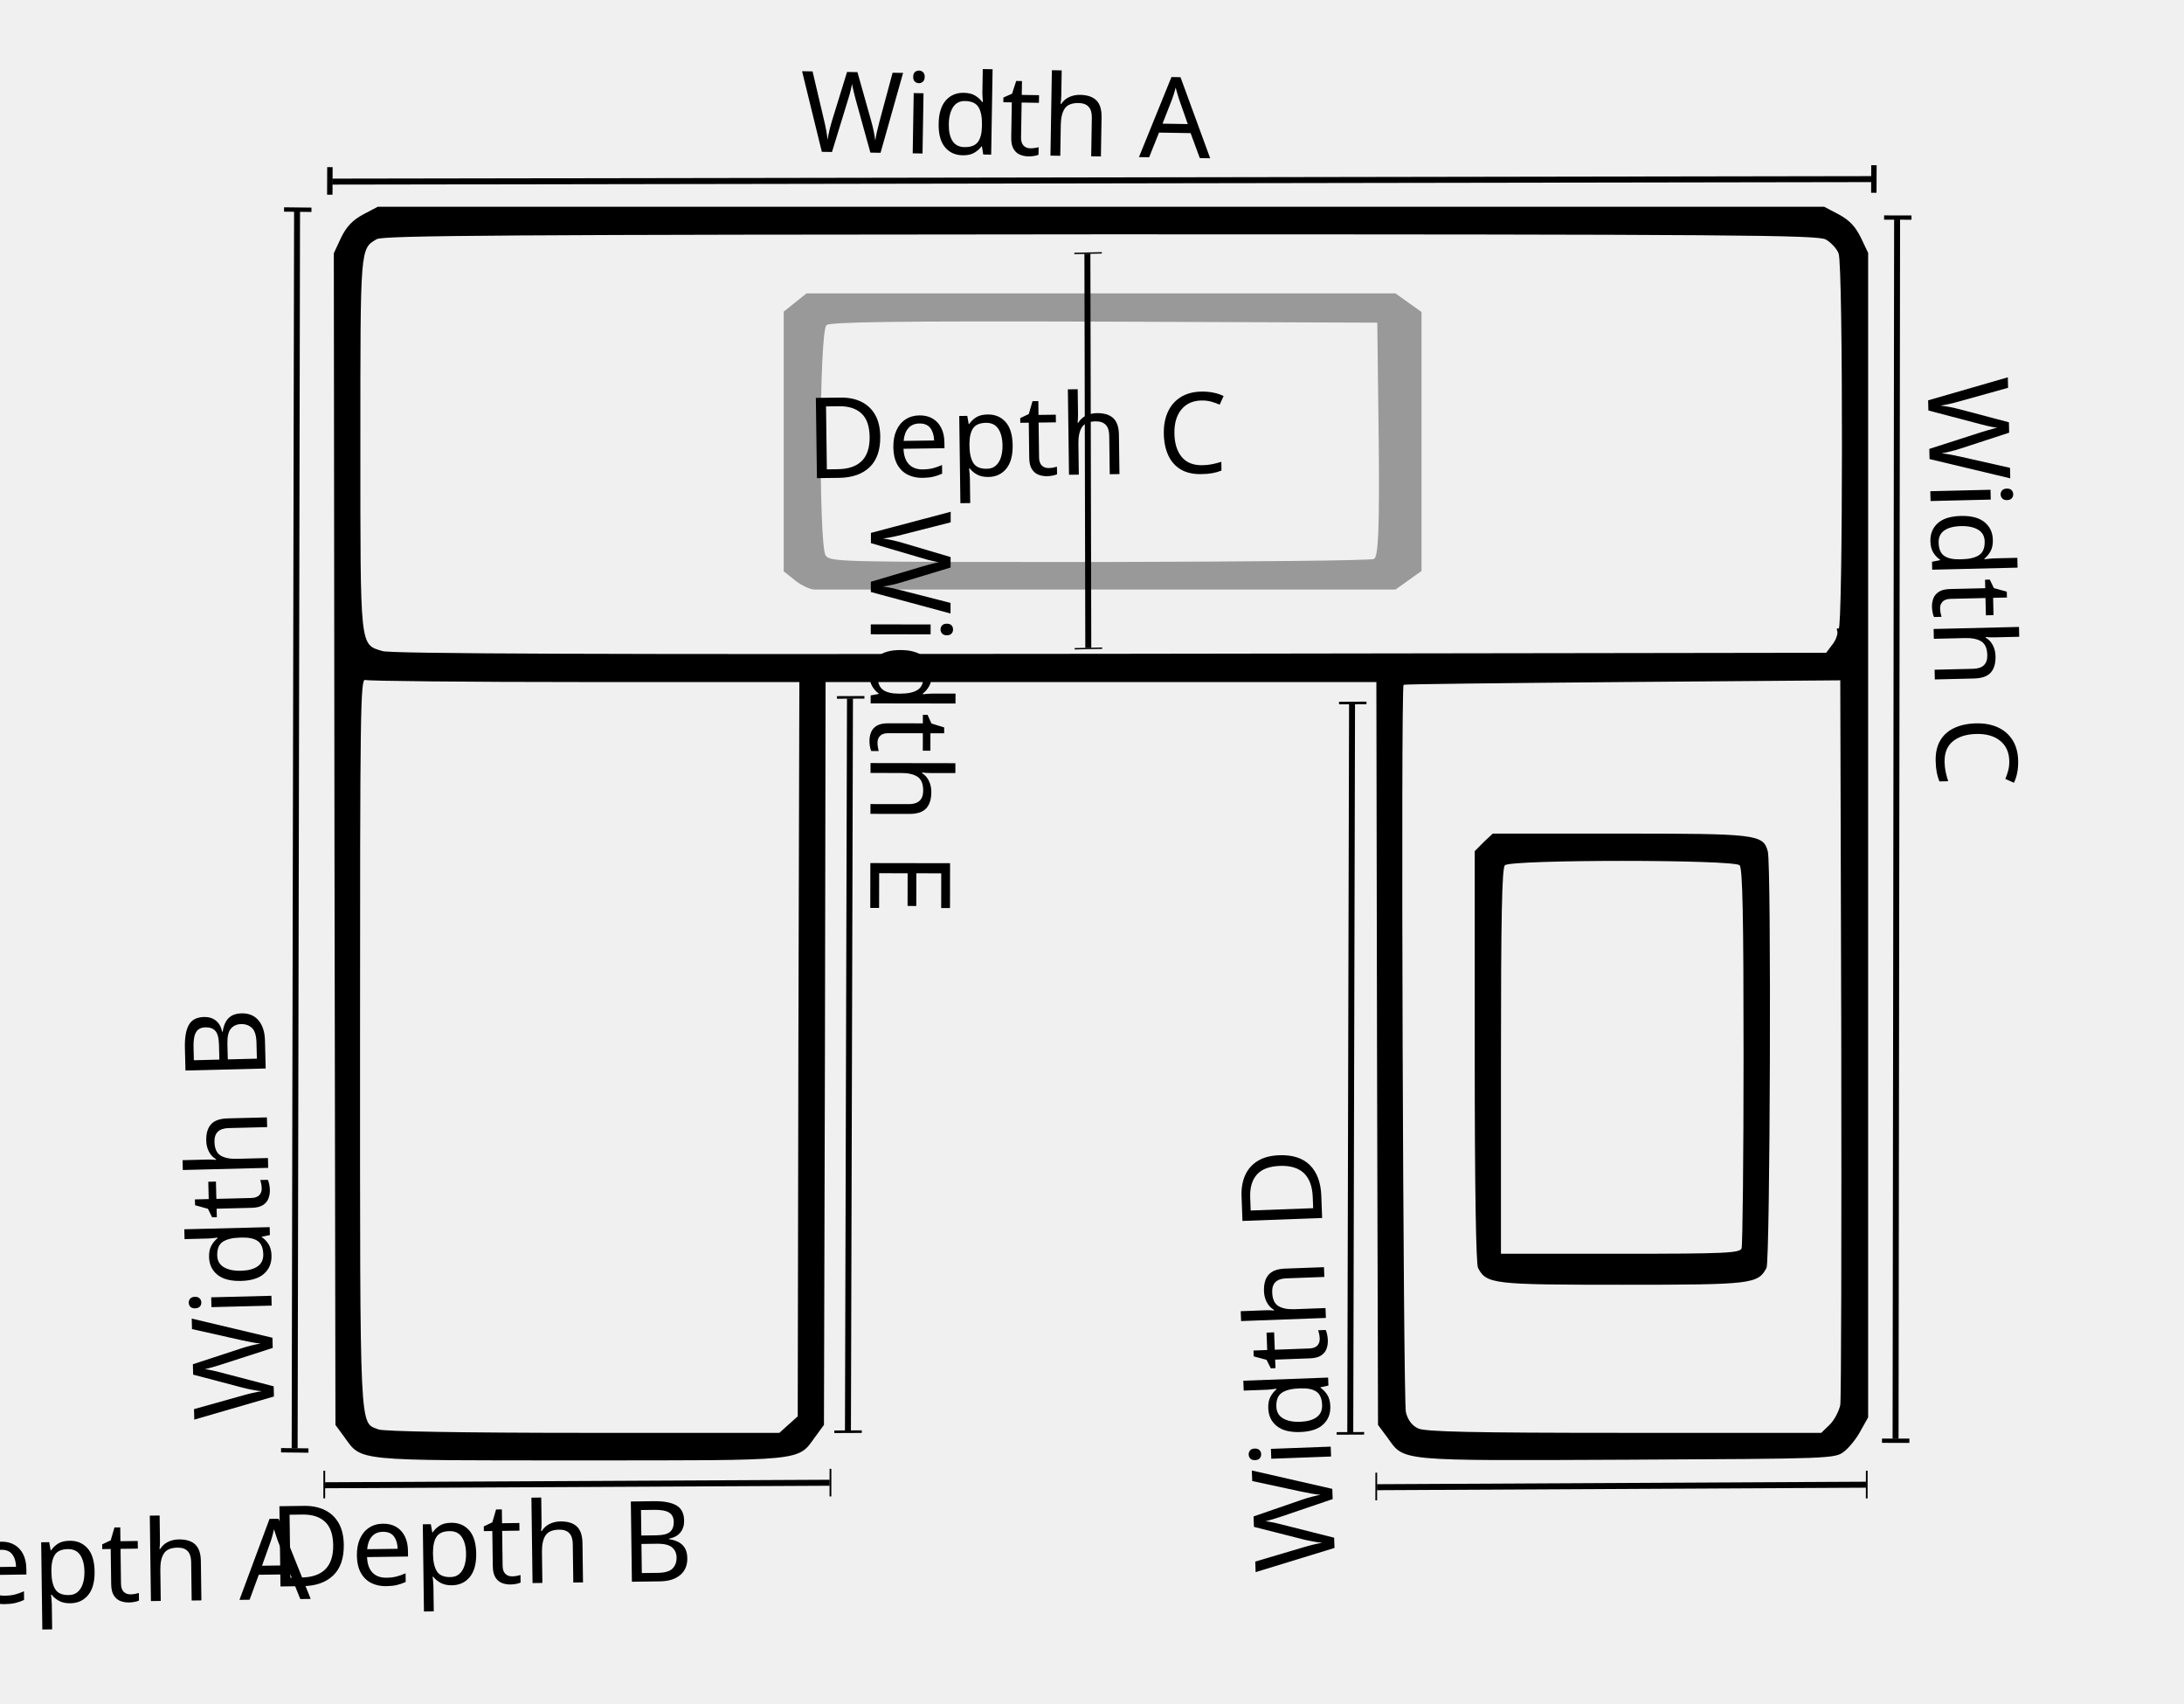
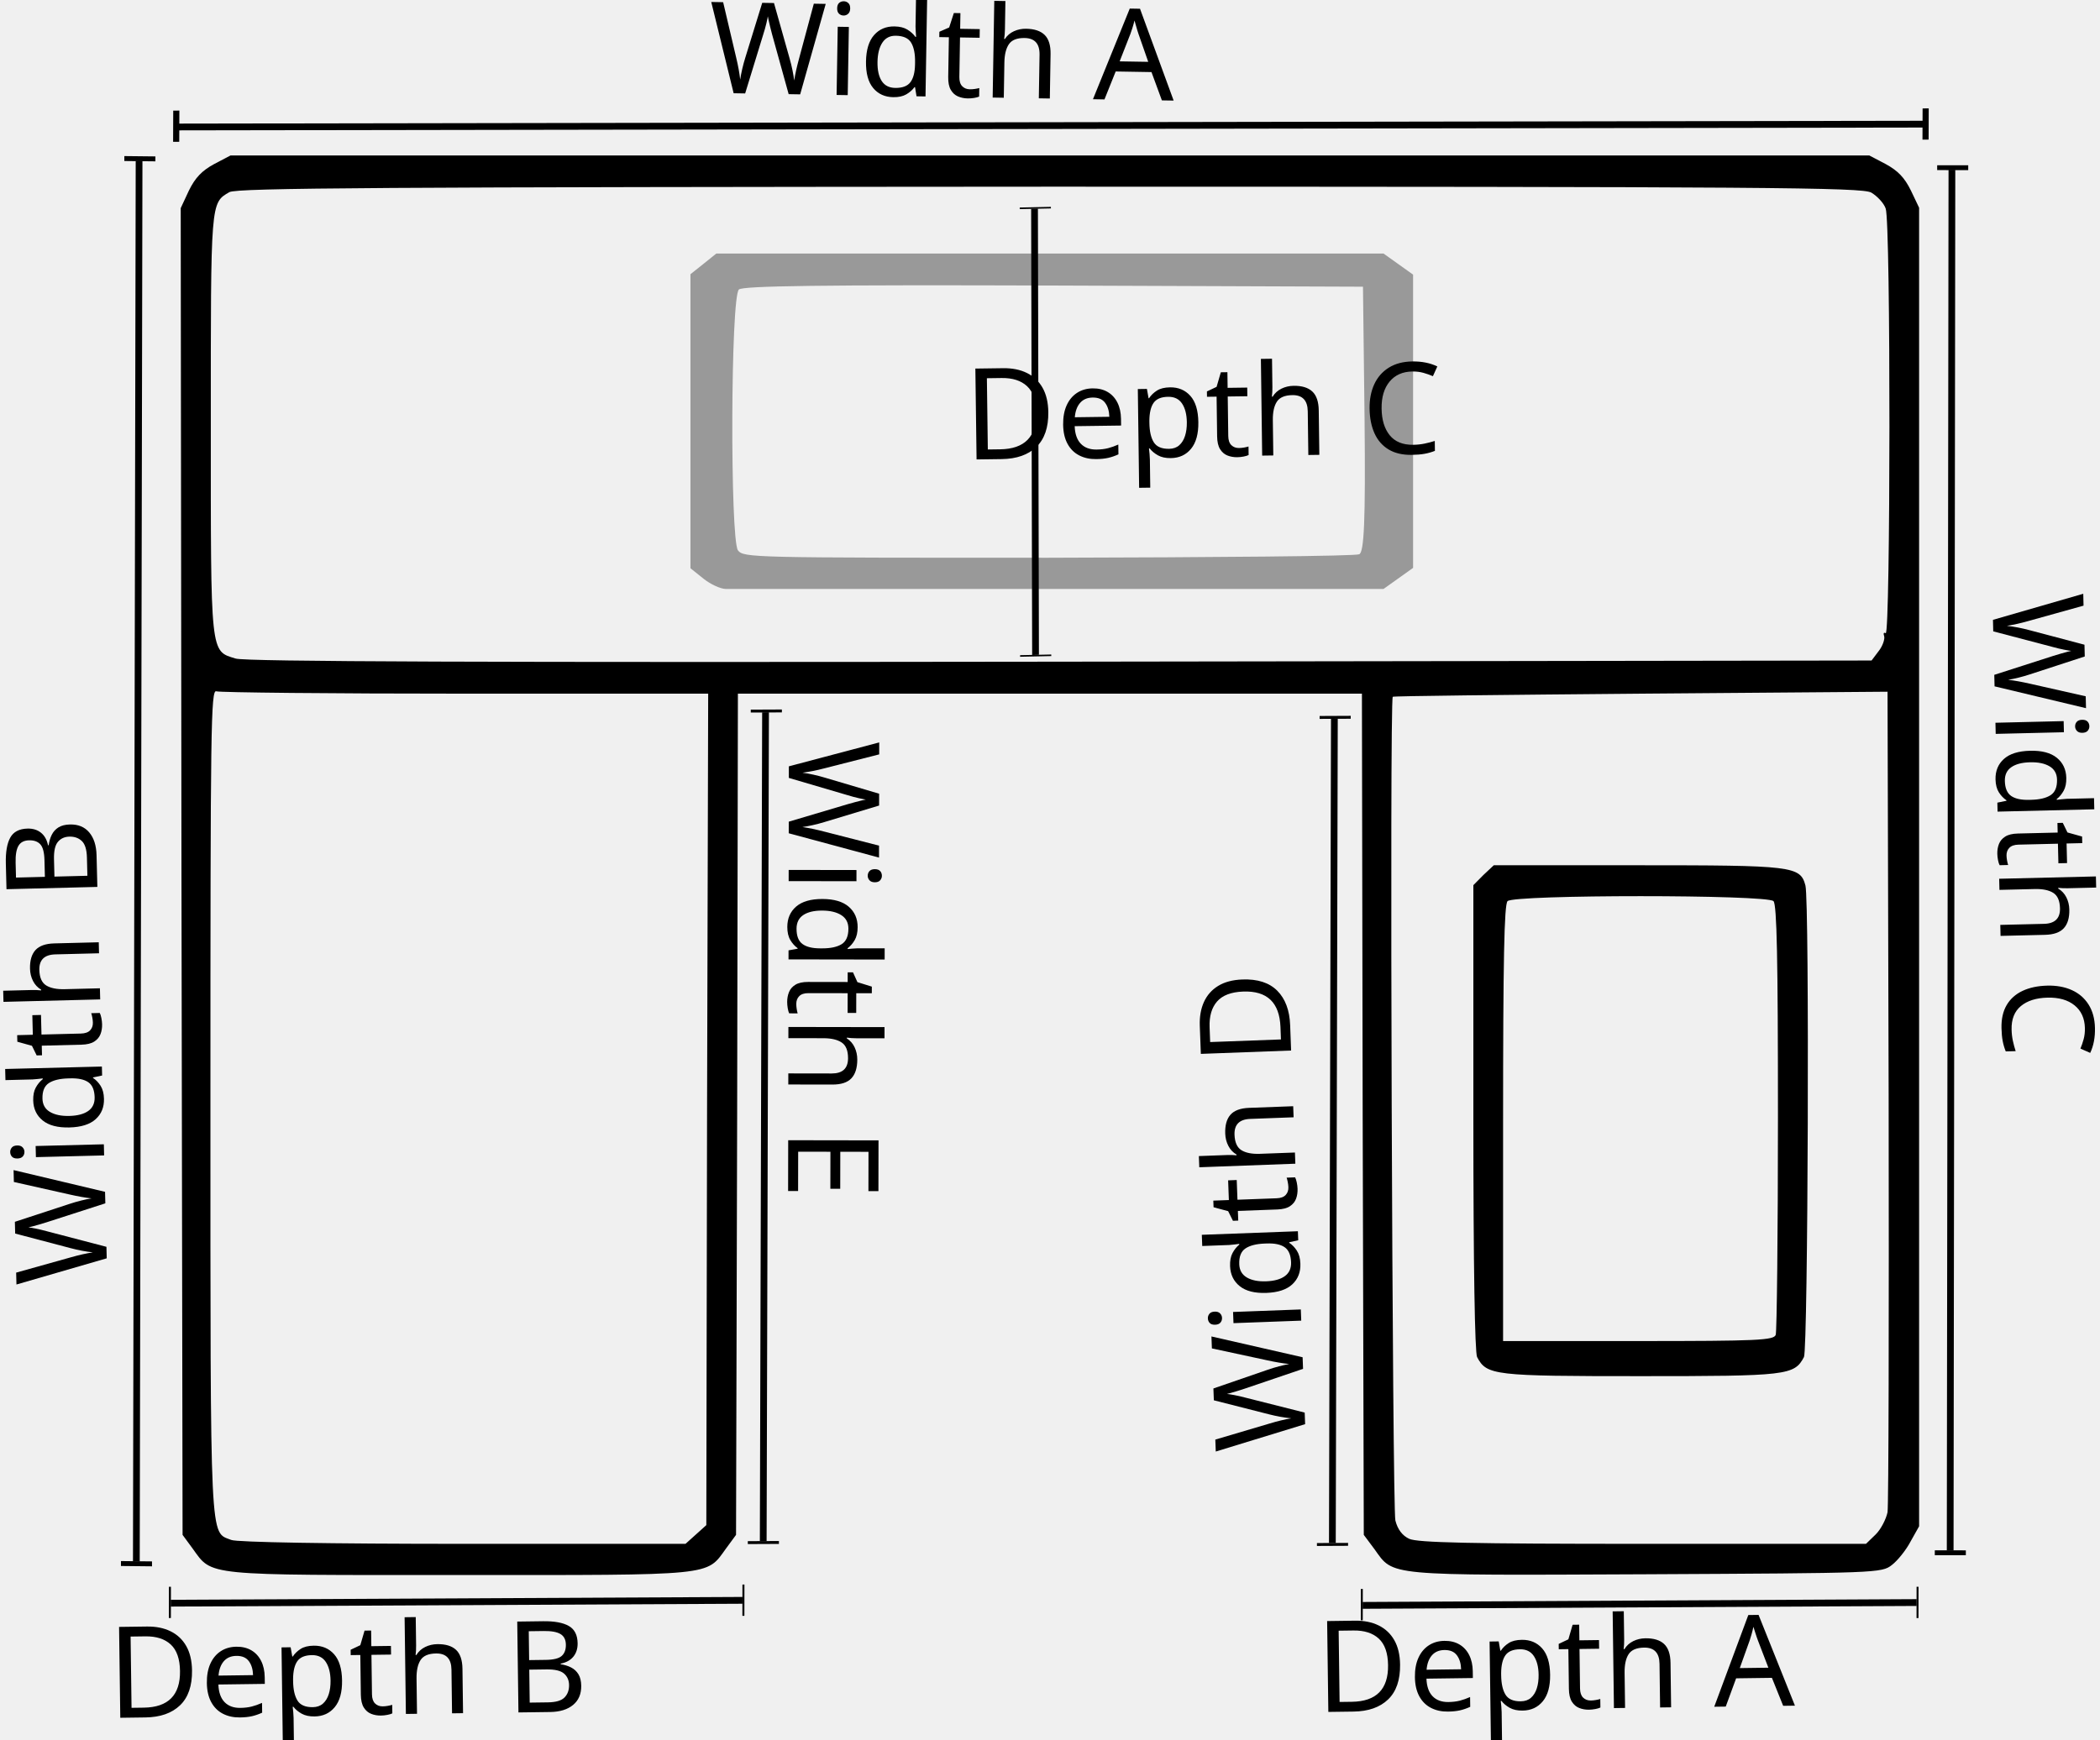
- <svg xmlns="http://www.w3.org/2000/svg" version="1.0" width="468pt" height="365pt" viewBox="0 0 468 365" preserveAspectRatio="xMidYMid meet" id="svg12">
+ <svg xmlns="http://www.w3.org/2000/svg" version="1.0" width="397.178pt" height="329.131pt" viewBox="0 0 397.178 329.131" preserveAspectRatio="xMidYMid" id="svg12">
  <defs id="defs12" />
-   <g transform="matrix(0.08481417,0,0,-0.08601946,36.85096,342.9253)" fill="#000000" stroke="none" id="g12">
+   <g transform="matrix(0.08481417,0,0,-0.08601946,-0.5001615,328.0429)" fill="#000000" stroke="none" id="g12">
    <path d="m 483.449,3452.775 c -27.335,-14.581 -42.244,-30.02 -56.326,-58.325 l -18.223,-38.597 1.657,-1458.971 2.485,-1458.971 22.365,-30.02 c 44.729,-60.898 21.536,-58.325 594.733,-58.325 573.197,0 550.004,-2.573 594.733,58.325 l 22.364,30.02 2.485,925.473 1.657,924.615 h 695.788 695.788 l 1.657,-924.615 2.485,-925.473 24.021,-31.735 c 43.073,-59.182 21.536,-57.467 604.673,-54.894 518.528,2.573 525.983,2.573 549.176,20.585 12.425,9.435 31.476,32.593 41.416,51.463 l 19.051,33.451 v 1449.536 1450.394 l -18.223,37.739 c -14.081,28.305 -28.991,43.743 -56.326,58.325 l -36.446,18.87 H 2347.167 519.895 Z m 3695.132,-62.613 c 13.253,-7.719 28.163,-23.158 32.304,-35.166 11.596,-30.02 10.768,-940.912 0,-934.05 -4.142,2.573 -5.798,0 -3.313,-6.862 1.657,-6.004 -3.313,-21.443 -12.425,-32.593 l -15.738,-20.585 -1809.049,-2.573 c -1278.925,-1.716 -1817.332,0 -1838.869,6.862 -57.154,17.154 -55.497,4.288 -55.497,515.486 0,490.612 -0.828,486.324 41.416,510.34 16.566,9.435 342.924,11.15 1828.1,12.008 1616.051,0 1810.706,-1.715 1833.07,-12.866 z M 1043.393,2288 h 541.721 l -2.485,-914.323 -1.657,-914.323 -23.193,-20.585 -23.193,-20.585 h -496.163 c -295.71,0 -504.446,3.431 -516.871,8.577 -48.043,18.87 -46.386,-24.016 -46.386,965.786 0,822.548 0.828,905.746 13.253,900.6 7.455,-2.573 256.779,-5.146 554.974,-5.146 z M 4215.027,487.659 c -3.313,-15.439 -14.91,-37.739 -26.506,-48.89 l -21.536,-20.585 h -497.82 c -381.855,0 -503.618,2.573 -521.013,11.15 -14.91,6.862 -25.678,20.585 -30.648,40.313 -6.627,25.731 -13.253,1805.488 -5.798,1811.492 0.828,1.715 249.324,4.289 552.489,6.862 l 550.832,4.288 2.485,-887.734 c 0.828,-488.039 0,-900.6 -2.485,-916.896 z" id="path1" style="stroke-width:0.843" />
    <path d="m 1575,3233.64 -29.406,-23.158 v -323.358 -323.358 l 29.406,-23.158 c 15.291,-12.008 37.639,-22.301 49.401,-22.301 11.762,0 346.987,0 744.551,0 h 722.203 l 32.934,23.158 32.934,23.158 v 322.5 322.5 l -32.934,23.158 -32.934,23.158 H 2346.604 1603.229 Z m 1473.812,-341.37 c 2.352,-225.579 -1.176,-292.481 -11.762,-297.627 -8.233,-4.289 -319.934,-6.862 -693.974,-7.719 -662.216,0 -678.683,0 -691.621,16.297 -17.643,25.732 -16.467,560.087 2.353,573.811 10.586,7.719 177.61,10.293 703.383,8.577 l 688.093,-2.573 z" id="path2" style="opacity:0.363;stroke-width:1.004" />
    <path d="m 3313.816,1889.163 -22.365,-22.3 v -510.34 c 0,-333.651 3.313,-516.344 8.283,-527.494 21.536,-40.313 37.274,-42.028 364.461,-42.028 327.186,0 342.924,1.715 364.46,42.028 9.111,18.012 12.425,1001.81 3.313,1036.976 -11.597,42.886 -27.335,44.601 -373.572,44.601 h -321.388 z m 646.917,-57.467 c 7.455,-7.719 9.94,-125.226 9.94,-475.173 0,-255.599 -2.485,-470.885 -4.97,-478.604 -4.141,-12.008 -38.931,-13.723 -306.478,-13.723 h -301.508 v 478.604 c 0,361.098 2.485,481.178 9.94,488.897 14.081,14.581 578.995,14.581 593.077,0 z" id="path3" style="stroke-width:0.843" />
    <text xml:space="preserve" style="font-style:normal;font-variant:normal;font-weight:normal;font-stretch:normal;font-size:280.982px;font-family:Sans;-inkscape-font-specification:'Sans, Normal';font-variant-ligatures:normal;font-variant-caps:normal;font-variant-numeric:normal;font-variant-east-asian:normal;text-align:center;writing-mode:lr-tb;direction:ltr;text-anchor:middle;fill:#000000;fill-opacity:0.163;stroke-width:8.455;paint-order:stroke fill markers" x="2898.897" y="-2784.814" id="label_depth_c" transform="matrix(1.003796,0.01327038,0.01337367,-0.996042,0,0)">
-       <tspan id="tspan1-7" style="font-style:normal;font-variant:normal;font-weight:normal;font-stretch:normal;font-size:280.982px;font-family:Sans;-inkscape-font-specification:'Sans, Normal';font-variant-ligatures:normal;font-variant-caps:normal;font-variant-numeric:normal;font-variant-east-asian:normal;text-align:center;text-anchor:middle;fill:#000000;fill-opacity:1;stroke-width:8.455" x="2346.88" y="-2784.814">Depth C</tspan>
+       <tspan id="tspan1-7" style="font-style:normal;font-variant:normal;font-weight:normal;font-stretch:normal;font-size:280.982px;font-family:Sans;-inkscape-font-specification:'Sans, Normal';font-variant-ligatures:normal;font-variant-caps:normal;font-variant-numeric:normal;font-variant-east-asian:normal;text-align:center;text-anchor:middle;fill:#000000;fill-opacity:1;stroke-width:8.455" x="2898.897" y="-2784.814">Depth C</tspan>
    </text>
-     <text xml:space="preserve" style="font-style:normal;font-variant:normal;font-weight:normal;font-stretch:normal;font-size:280.982px;font-family:Sans;-inkscape-font-specification:'Sans, Normal';font-variant-ligatures:normal;font-variant-caps:normal;font-variant-numeric:normal;font-variant-east-asian:normal;text-align:center;writing-mode:lr-tb;direction:ltr;text-anchor:middle;display:inline;fill:#000000;fill-opacity:0.163;stroke-width:8.455;paint-order:stroke fill markers" x="3664.845" y="1.171" id="label_depth_a" transform="matrix(1.003796,0.01327038,0.01337367,-0.996042,0,0)">
-       <tspan id="tspan1-7-5" style="font-style:normal;font-variant:normal;font-weight:normal;font-stretch:normal;font-size:280.982px;font-family:Sans;-inkscape-font-specification:'Sans, Normal';font-variant-ligatures:normal;font-variant-caps:normal;font-variant-numeric:normal;font-variant-east-asian:normal;text-align:center;text-anchor:middle;fill:#000000;fill-opacity:1;stroke-width:8.455" x="0" y="0">Depth A</tspan>
+     <text xml:space="preserve" style="font-style:normal;font-variant:normal;font-weight:normal;font-stretch:normal;font-size:280.982px;font-family:Sans;-inkscape-font-specification:'Sans, Normal';font-variant-ligatures:normal;font-variant-caps:normal;font-variant-numeric:normal;font-variant-east-asian:normal;text-align:center;writing-mode:lr-tb;direction:ltr;text-anchor:middle;display:inline;fill:#000000;fill-opacity:0.163;stroke-width:8.455;paint-order:stroke fill markers" x="3644.373" y="-9.342" id="label_depth_a" transform="matrix(1.003796,0.01327038,0.01337367,-0.996042,0,0)">
+       <tspan id="tspan1-7-5" style="font-style:normal;font-variant:normal;font-weight:normal;font-stretch:normal;font-size:280.982px;font-family:Sans;-inkscape-font-specification:'Sans, Normal';font-variant-ligatures:normal;font-variant-caps:normal;font-variant-numeric:normal;font-variant-east-asian:normal;text-align:center;text-anchor:middle;fill:#000000;fill-opacity:1;stroke-width:8.455" x="3644.373" y="-9.342">Depth A</tspan>
    </text>
    <text xml:space="preserve" style="font-style:normal;font-variant:normal;font-weight:normal;font-stretch:normal;font-size:280.982px;font-family:Sans;-inkscape-font-specification:'Sans, Normal';font-variant-ligatures:normal;font-variant-caps:normal;font-variant-numeric:normal;font-variant-east-asian:normal;text-align:center;writing-mode:lr-tb;direction:ltr;text-anchor:middle;fill:#000000;fill-opacity:0.163;stroke-width:8.455;paint-order:stroke fill markers" x="1035.546" y="-32.16" id="label_depth_b" transform="matrix(1.003796,0.01327038,0.01337367,-0.996042,0,0)">
      <tspan id="tspan1-7-5-6" style="font-style:normal;font-variant:normal;font-weight:normal;font-stretch:normal;font-size:280.982px;font-family:Sans;-inkscape-font-specification:'Sans, Normal';font-variant-ligatures:normal;font-variant-caps:normal;font-variant-numeric:normal;font-variant-east-asian:normal;text-align:center;text-anchor:middle;fill:#000000;fill-opacity:1;stroke-width:8.455" x="1035.546" y="-32.16">Depth B</tspan>
      <tspan style="font-style:normal;font-variant:normal;font-weight:normal;font-stretch:normal;font-size:280.982px;font-family:Sans;-inkscape-font-specification:'Sans, Normal';font-variant-ligatures:normal;font-variant-caps:normal;font-variant-numeric:normal;font-variant-east-asian:normal;text-align:center;text-anchor:middle;fill:#000000;fill-opacity:1;stroke-width:8.455" x="1035.546" y="319.068" id="tspan1" />
    </text>
    <text xml:space="preserve" style="font-style:normal;font-variant:normal;font-weight:normal;font-stretch:normal;font-size:280.982px;font-family:Sans;-inkscape-font-specification:'Sans, Normal';font-variant-ligatures:normal;font-variant-caps:normal;font-variant-numeric:normal;font-variant-east-asian:normal;text-align:center;writing-mode:lr-tb;direction:ltr;text-anchor:middle;opacity:1;fill:#000000;fill-opacity:1;stroke-width:8.455;paint-order:stroke fill markers" x="-1726.159" y="-4462.574" id="label_width_c" transform="matrix(0.02408726,-0.9895333,-1.009996,-0.02390121,0,0)">
-       <tspan id="tspan2" style="font-style:normal;font-variant:normal;font-weight:normal;font-stretch:normal;font-size:280.982px;font-family:Sans;-inkscape-font-specification:'Sans, Normal';font-variant-ligatures:normal;font-variant-caps:normal;font-variant-numeric:normal;font-variant-east-asian:normal;text-align:center;text-anchor:middle;fill:#000000;fill-opacity:1;stroke-width:8.455" x="-2271.11" y="-4462.574">Width C</tspan>
+       <tspan id="tspan2" style="font-style:normal;font-variant:normal;font-weight:normal;font-stretch:normal;font-size:280.982px;font-family:Sans;-inkscape-font-specification:'Sans, Normal';font-variant-ligatures:normal;font-variant-caps:normal;font-variant-numeric:normal;font-variant-east-asian:normal;text-align:center;text-anchor:middle;fill:#000000;fill-opacity:1;stroke-width:8.455" x="-1726.159" y="-4462.574">Width C</tspan>
    </text>
    <text xml:space="preserve" style="font-style:normal;font-variant:normal;font-weight:normal;font-stretch:normal;font-size:280.982px;font-family:Sans;-inkscape-font-specification:'Sans, Normal';font-variant-ligatures:normal;font-variant-caps:normal;font-variant-numeric:normal;font-variant-east-asian:normal;text-align:center;writing-mode:lr-tb;direction:ltr;text-anchor:middle;opacity:1;fill:#000000;fill-opacity:1;stroke-width:8.455;paint-order:stroke fill markers" x="1695.288" y="267.81" id="label_width_b" transform="matrix(-0.025315,0.9895035,1.009965,0.02511947,0,0)">
-       <tspan id="tspan3" style="font-style:normal;font-variant:normal;font-weight:normal;font-stretch:normal;font-size:280.982px;font-family:Sans;-inkscape-font-specification:'Sans, Normal';font-variant-ligatures:normal;font-variant-caps:normal;font-variant-numeric:normal;font-variant-east-asian:normal;text-align:center;text-anchor:middle;fill:#000000;fill-opacity:1;stroke-width:8.455" x="1152.189" y="267.81">Width B</tspan>
+       <tspan id="tspan3" style="font-style:normal;font-variant:normal;font-weight:normal;font-stretch:normal;font-size:280.982px;font-family:Sans;-inkscape-font-specification:'Sans, Normal';font-variant-ligatures:normal;font-variant-caps:normal;font-variant-numeric:normal;font-variant-east-asian:normal;text-align:center;text-anchor:middle;fill:#000000;fill-opacity:1;stroke-width:8.455" x="1695.288" y="267.81">Width B</tspan>
    </text>
    <text xml:space="preserve" style="font-style:normal;font-variant:normal;font-weight:normal;font-stretch:normal;font-size:280.982px;font-family:Sans;-inkscape-font-specification:'Sans, Normal';font-variant-ligatures:normal;font-variant-caps:normal;font-variant-numeric:normal;font-variant-east-asian:normal;text-align:center;writing-mode:lr-tb;direction:ltr;text-anchor:middle;fill:#000000;fill-opacity:1;stroke-width:8.455;paint-order:stroke fill markers" x="2217.845" y="-3649.135" id="label_width_a" transform="matrix(1.003745,-0.01650108,-0.0168423,-0.9959921,0,0)">
      <tspan style="font-style:normal;font-variant:normal;font-weight:normal;font-stretch:normal;font-size:280.982px;font-family:Sans;-inkscape-font-specification:'Sans, Normal';font-variant-ligatures:normal;font-variant-caps:normal;font-variant-numeric:normal;font-variant-east-asian:normal;text-align:center;text-anchor:middle;fill:#000000;fill-opacity:1;stroke-width:8.455" x="2217.845" y="-3649.135" id="tspan5">Width A</tspan>
    </text>
    <text xml:space="preserve" style="font-style:normal;font-variant:normal;font-weight:normal;font-stretch:normal;font-size:280.982px;font-family:Sans;-inkscape-font-specification:'Sans, Normal';font-variant-ligatures:normal;font-variant-caps:normal;font-variant-numeric:normal;font-variant-east-asian:normal;text-align:center;writing-mode:lr-tb;direction:ltr;text-anchor:middle;opacity:1;fill:#000000;fill-opacity:1;stroke-width:8.455;paint-order:stroke fill markers" x="-1507.603" y="-1754.385" id="label_width_e" transform="matrix(-0.00178753,-0.9961279,-1.003884,0.00158348,0,0)">
-       <tspan id="tspan3-6" style="font-style:normal;font-variant:normal;font-weight:normal;font-stretch:normal;font-size:280.982px;font-family:Sans;-inkscape-font-specification:'Sans, Normal';font-variant-ligatures:normal;font-variant-caps:normal;font-variant-numeric:normal;font-variant-east-asian:normal;text-align:center;text-anchor:middle;stroke-width:8.455" x="-2040.961" y="-1754.385">Width E</tspan>
+       <tspan id="tspan3-6" style="font-style:normal;font-variant:normal;font-weight:normal;font-stretch:normal;font-size:280.982px;font-family:Sans;-inkscape-font-specification:'Sans, Normal';font-variant-ligatures:normal;font-variant-caps:normal;font-variant-numeric:normal;font-variant-east-asian:normal;text-align:center;text-anchor:middle;stroke-width:8.455" x="-1507.603" y="-1754.385">Width E</tspan>
    </text>
    <text xml:space="preserve" style="font-style:normal;font-variant:normal;font-weight:normal;font-stretch:normal;font-size:280.982px;font-family:Sans;-inkscape-font-specification:'Sans, Normal';font-variant-ligatures:normal;font-variant-caps:normal;font-variant-numeric:normal;font-variant-east-asian:normal;text-align:center;writing-mode:lr-tb;direction:ltr;text-anchor:middle;opacity:1;fill:#000000;fill-opacity:1;stroke-width:8.455;paint-order:stroke fill markers" x="1232.617" y="2928.736" id="label_width_d" transform="matrix(-0.03787275,0.9954241,1.0032,0.03671143,0,0)">
-       <tspan id="tspan4" style="font-style:normal;font-variant:normal;font-weight:normal;font-stretch:normal;font-size:280.982px;font-family:Sans;-inkscape-font-specification:'Sans, Normal';font-variant-ligatures:normal;font-variant-caps:normal;font-variant-numeric:normal;font-variant-east-asian:normal;text-align:center;text-anchor:middle;stroke-width:8.455" x="680.257" y="2928.736">Width D</tspan>
+       <tspan id="tspan4" style="font-style:normal;font-variant:normal;font-weight:normal;font-stretch:normal;font-size:280.982px;font-family:Sans;-inkscape-font-specification:'Sans, Normal';font-variant-ligatures:normal;font-variant-caps:normal;font-variant-numeric:normal;font-variant-east-asian:normal;text-align:center;text-anchor:middle;stroke-width:8.455" x="1232.617" y="2928.736">Width D</tspan>
    </text>
    <g id="highlight_label_width_a" transform="matrix(-18.97105,-0.03030938,0.03523828,8.433931,4312.584,3511.05)" style="fill:none;stroke-width:1.766;stroke-dasharray:none">
      <line x1="1" y1="3.5" x2="206" y2="3.5" stroke="#ffffff" id="line1-2-3-9" style="stroke:#000000;stroke-width:1.766;stroke-dasharray:none;stroke-opacity:1" />
      <line x1="206.305" y1="7.772" x2="206.305" y2="-0.361" stroke="#ffffff" id="line2-2-9-4" style="stroke:#000000;stroke-width:0.721;stroke-dasharray:none;stroke-opacity:1" />
      <line x1="0.674" y1="7.603" x2="0.674" y2="-0.53" stroke="#ffffff" id="line2-8-7-8-1" style="fill:none;stroke:#000000;stroke-width:0.721;stroke-dasharray:none;stroke-opacity:1" />
    </g>
    <g id="highlight_label_width_a-5" transform="matrix(0.02971094,15.02701,8.512936,-0.08984291,280.1207,364.7142)" style="fill:none;stroke-width:1.766;stroke-dasharray:none">
      <line x1="1" y1="3.5" x2="206" y2="3.5" stroke="#ffffff" id="line1-2-3-9-6" style="stroke:#000000;stroke-width:1.766;stroke-dasharray:none;stroke-opacity:1" />
      <line x1="206.305" y1="7.772" x2="206.305" y2="-0.361" stroke="#ffffff" id="line2-2-9-4-5" style="stroke:#000000;stroke-width:0.721;stroke-dasharray:none;stroke-opacity:1" />
      <line x1="0.674" y1="7.603" x2="0.674" y2="-0.53" stroke="#ffffff" id="line2-8-7-8-1-3" style="fill:none;stroke:#000000;stroke-width:0.721;stroke-dasharray:none;stroke-opacity:1" />
    </g>
    <g id="highlight_label_width_a-0" transform="matrix(0.0188296,14.81402,8.512665,-0.01212319,4324.917,388.62)" style="fill:none;stroke-width:1.766;stroke-dasharray:none">
      <line x1="1" y1="3.5" x2="206" y2="3.5" stroke="#ffffff" id="line1-2-3-9-4" style="stroke:#000000;stroke-width:1.766;stroke-dasharray:none;stroke-opacity:1" />
      <line x1="206.305" y1="7.772" x2="206.305" y2="-0.361" stroke="#ffffff" id="line2-2-9-4-8" style="stroke:#000000;stroke-width:0.721;stroke-dasharray:none;stroke-opacity:1" />
      <line x1="0.674" y1="7.603" x2="0.674" y2="-0.53" stroke="#ffffff" id="line2-8-7-8-1-5" style="fill:none;stroke:#000000;stroke-width:0.721;stroke-dasharray:none;stroke-opacity:1" />
    </g>
    <g id="highlight_label_width_a-55" transform="matrix(-6.026592,-0.03040797,0.01119426,8.461363,4283.461,306.2874)" style="fill:none;stroke-width:1.766;stroke-dasharray:none">
      <line x1="0.578" y1="-2.033" x2="205.578" y2="-2.033" stroke="#ffffff" id="line1-2-3-9-42" style="stroke:#000000;stroke-width:1.766;stroke-dasharray:none;stroke-opacity:1" />
      <line x1="205.882" y1="2.239" x2="205.882" y2="-5.894" stroke="#ffffff" id="line2-2-9-4-1" style="stroke:#000000;stroke-width:0.721;stroke-dasharray:none;stroke-opacity:1" />
      <line x1="0.252" y1="2.07" x2="0.252" y2="-6.063" stroke="#ffffff" id="line2-8-7-8-1-9" style="fill:none;stroke:#000000;stroke-width:0.721;stroke-dasharray:none;stroke-opacity:1" />
    </g>
    <g id="highlight_label_width_a-2" transform="matrix(-6.219358,-0.03040605,0.01155232,8.460832,1618.175,303.7467)" style="fill:none;stroke-width:1.766;stroke-dasharray:none">
      <line x1="-6.992" y1="-1.187" x2="198.008" y2="-1.187" stroke="#ffffff" id="line1-2-3-9-45" style="stroke:#000000;stroke-width:1.766;stroke-dasharray:none;stroke-opacity:1" />
      <line x1="198.313" y1="3.085" x2="198.313" y2="-5.048" stroke="#ffffff" id="line2-2-9-4-86" style="stroke:#000000;stroke-width:0.721;stroke-dasharray:none;stroke-opacity:1" />
      <line x1="-7.318" y1="2.916" x2="-7.318" y2="-5.217" stroke="#ffffff" id="line2-8-7-8-1-2" style="fill:none;stroke:#000000;stroke-width:0.721;stroke-dasharray:none;stroke-opacity:1" />
    </g>
    <g id="highlight_label_width_a-51" transform="matrix(0.0218695,8.845795,8.531101,0.03977209,2947.143,410.8004)" style="fill:none;stroke-width:1.766;stroke-dasharray:none">
      <line x1="1" y1="3.5" x2="206" y2="3.5" stroke="#ffffff" id="line1-2-3-9-3" style="stroke:#000000;stroke-width:1.766;stroke-dasharray:none;stroke-opacity:1" />
      <line x1="206.305" y1="7.772" x2="206.305" y2="-0.361" stroke="#ffffff" id="line2-2-9-4-9" style="stroke:#000000;stroke-width:0.721;stroke-dasharray:none;stroke-opacity:1" />
      <line x1="0.674" y1="7.603" x2="0.674" y2="-0.53" stroke="#ffffff" id="line2-8-7-8-1-7" style="fill:none;stroke:#000000;stroke-width:0.721;stroke-dasharray:none;stroke-opacity:1" />
    </g>
    <g id="highlight_label_width_a-51-7" transform="matrix(0.02508552,8.893541,8.53094,0.03709683,1677.986,414.9151)" style="fill:none;stroke-width:1.766;stroke-dasharray:none">
      <line x1="1" y1="3.5" x2="206" y2="3.5" stroke="#ffffff" id="line1-2-3-9-3-5" style="stroke:#000000;stroke-width:1.766;stroke-dasharray:none;stroke-opacity:1" />
      <line x1="206.305" y1="7.772" x2="206.305" y2="-0.361" stroke="#ffffff" id="line2-2-9-4-9-0" style="stroke:#000000;stroke-width:0.721;stroke-dasharray:none;stroke-opacity:1" />
      <line x1="0.674" y1="7.603" x2="0.674" y2="-0.53" stroke="#ffffff" id="line2-8-7-8-1-7-2" style="fill:none;stroke:#000000;stroke-width:0.721;stroke-dasharray:none;stroke-opacity:1" />
    </g>
    <g id="highlight_label_width_a-51-8" transform="matrix(-0.01102668,4.787746,8.54622,0.182582,2285.213,2367.775)" style="fill:none;stroke-width:1.766;stroke-dasharray:none">
      <line x1="1" y1="3.5" x2="206" y2="3.5" stroke="#ffffff" id="line1-2-3-9-3-7" style="stroke:#000000;stroke-width:1.766;stroke-dasharray:none;stroke-opacity:1" />
      <line x1="206.305" y1="7.772" x2="206.305" y2="-0.361" stroke="#ffffff" id="line2-2-9-4-9-1" style="stroke:#000000;stroke-width:0.721;stroke-dasharray:none;stroke-opacity:1" />
      <line x1="0.674" y1="7.603" x2="0.674" y2="-0.53" stroke="#ffffff" id="line2-8-7-8-1-7-5" style="fill:none;stroke:#000000;stroke-width:0.721;stroke-dasharray:none;stroke-opacity:1" />
    </g>
  </g>
</svg>
